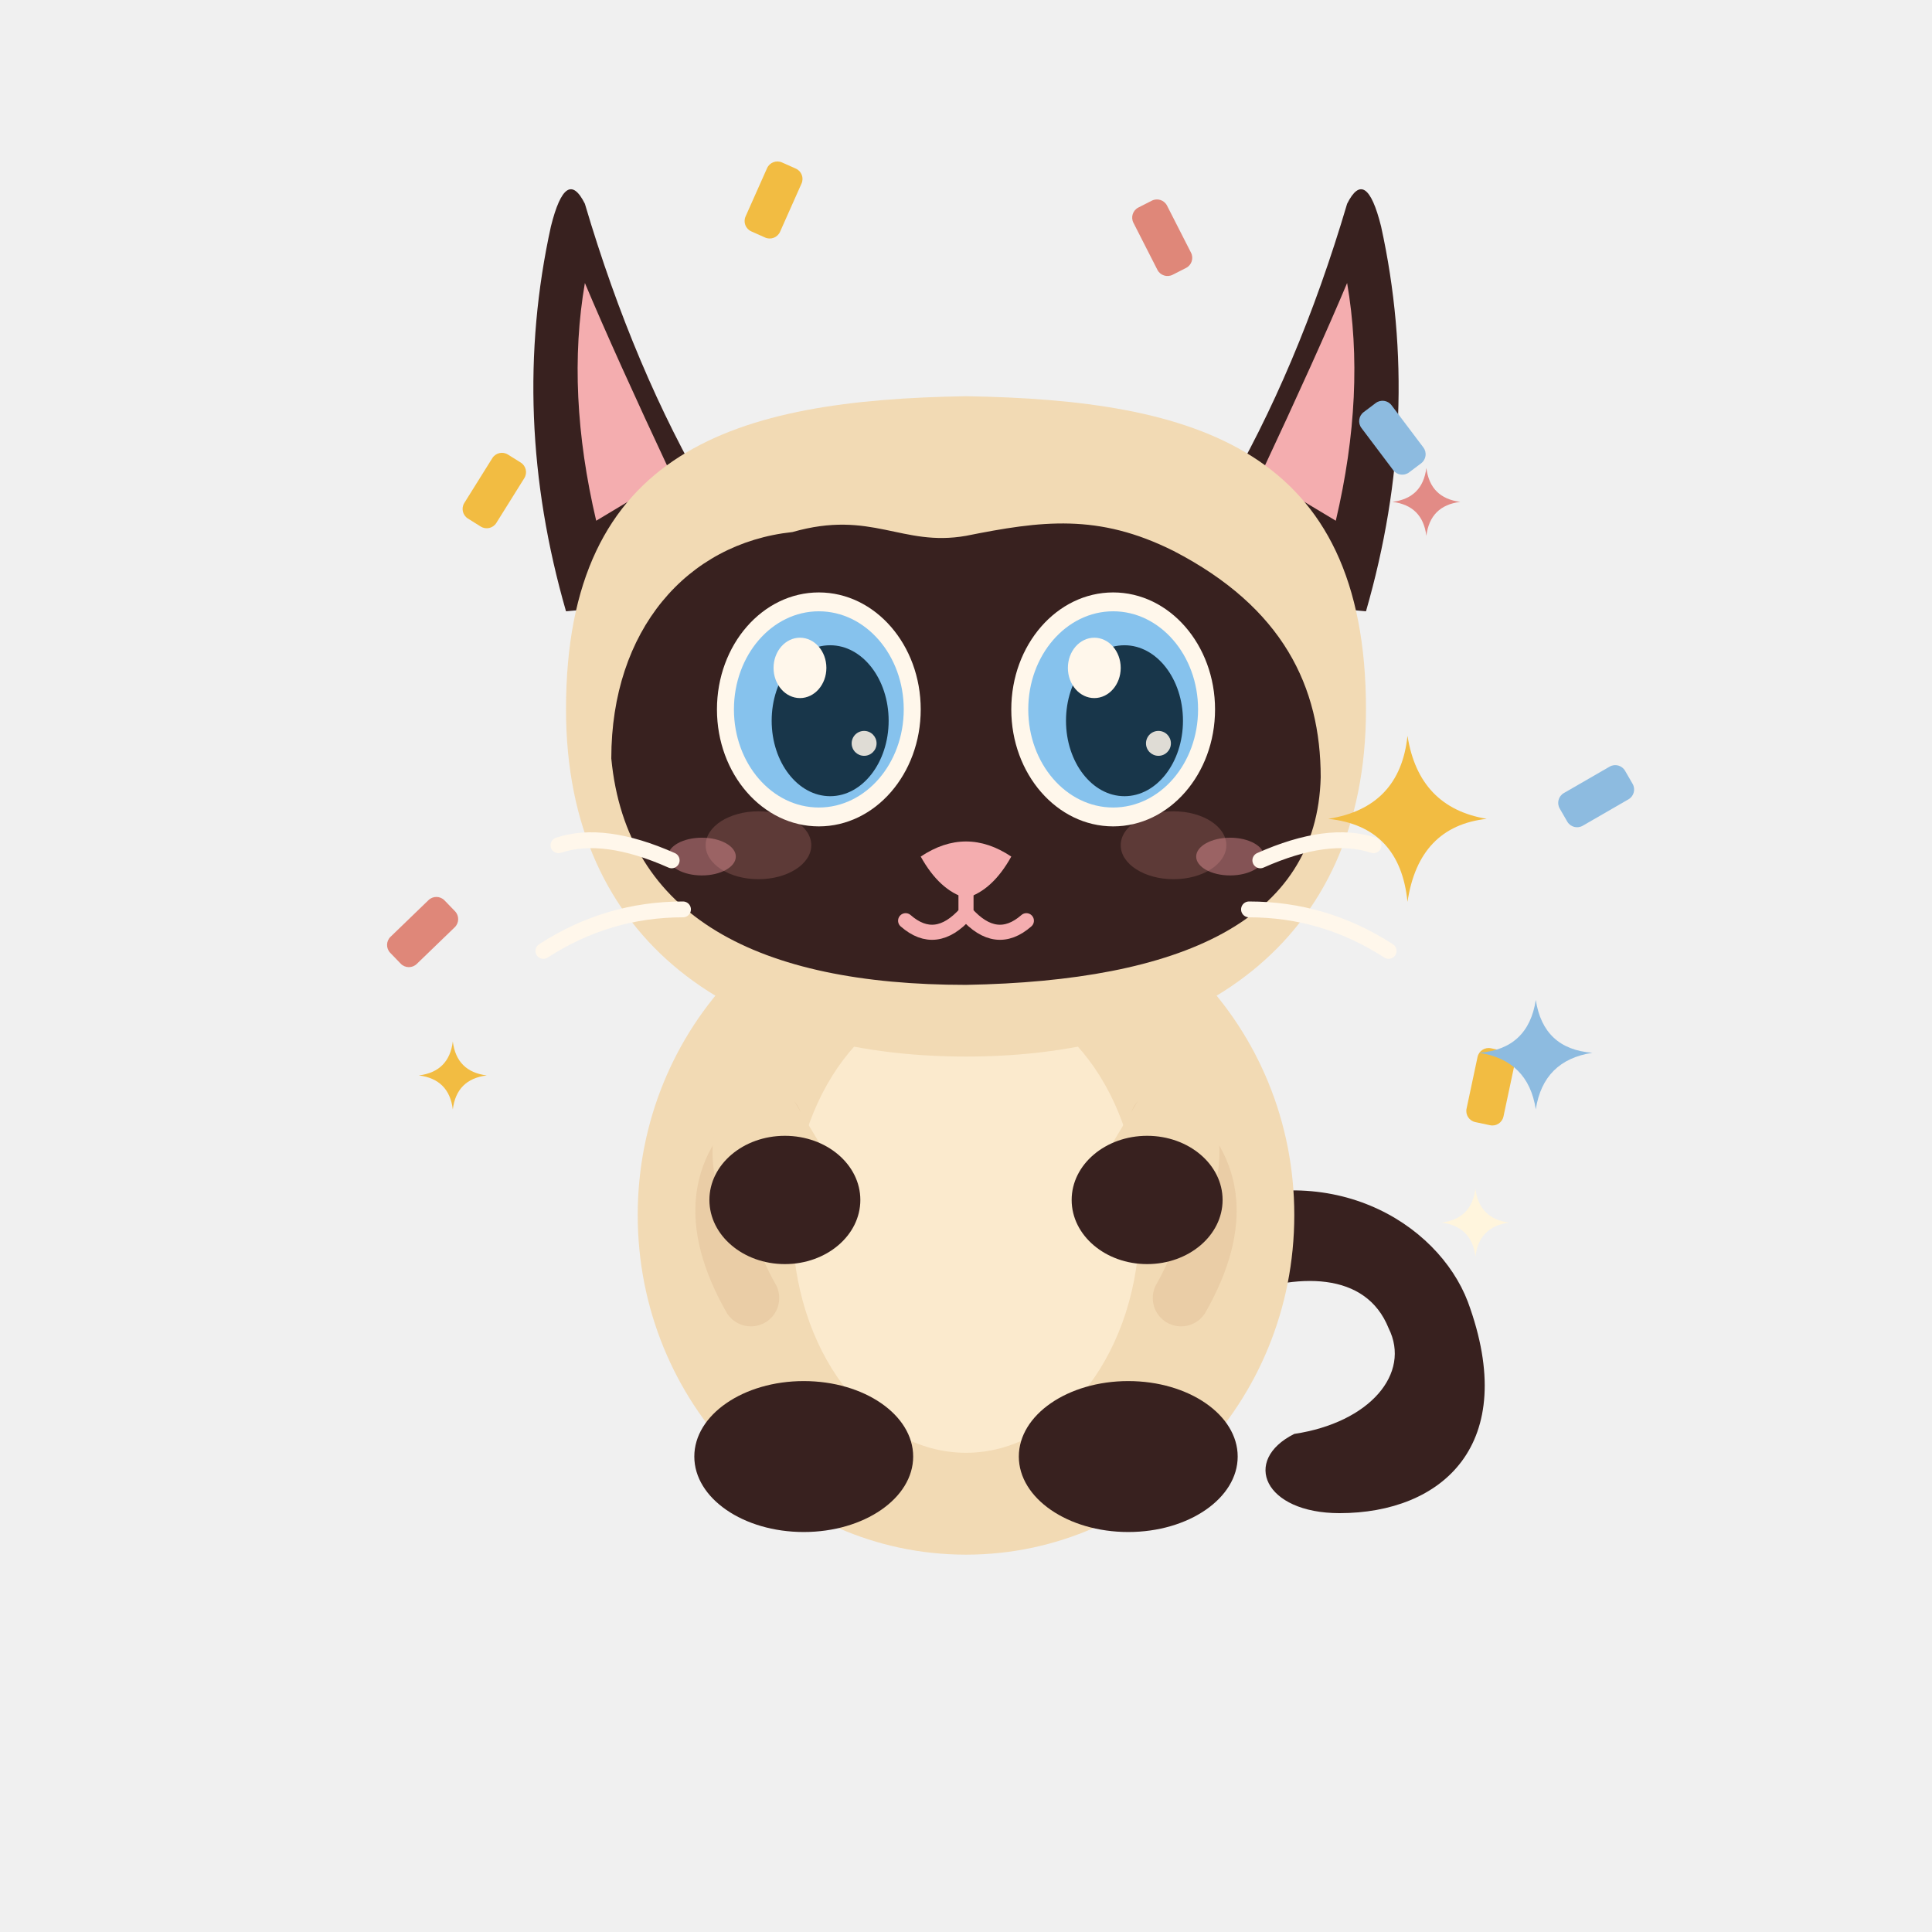
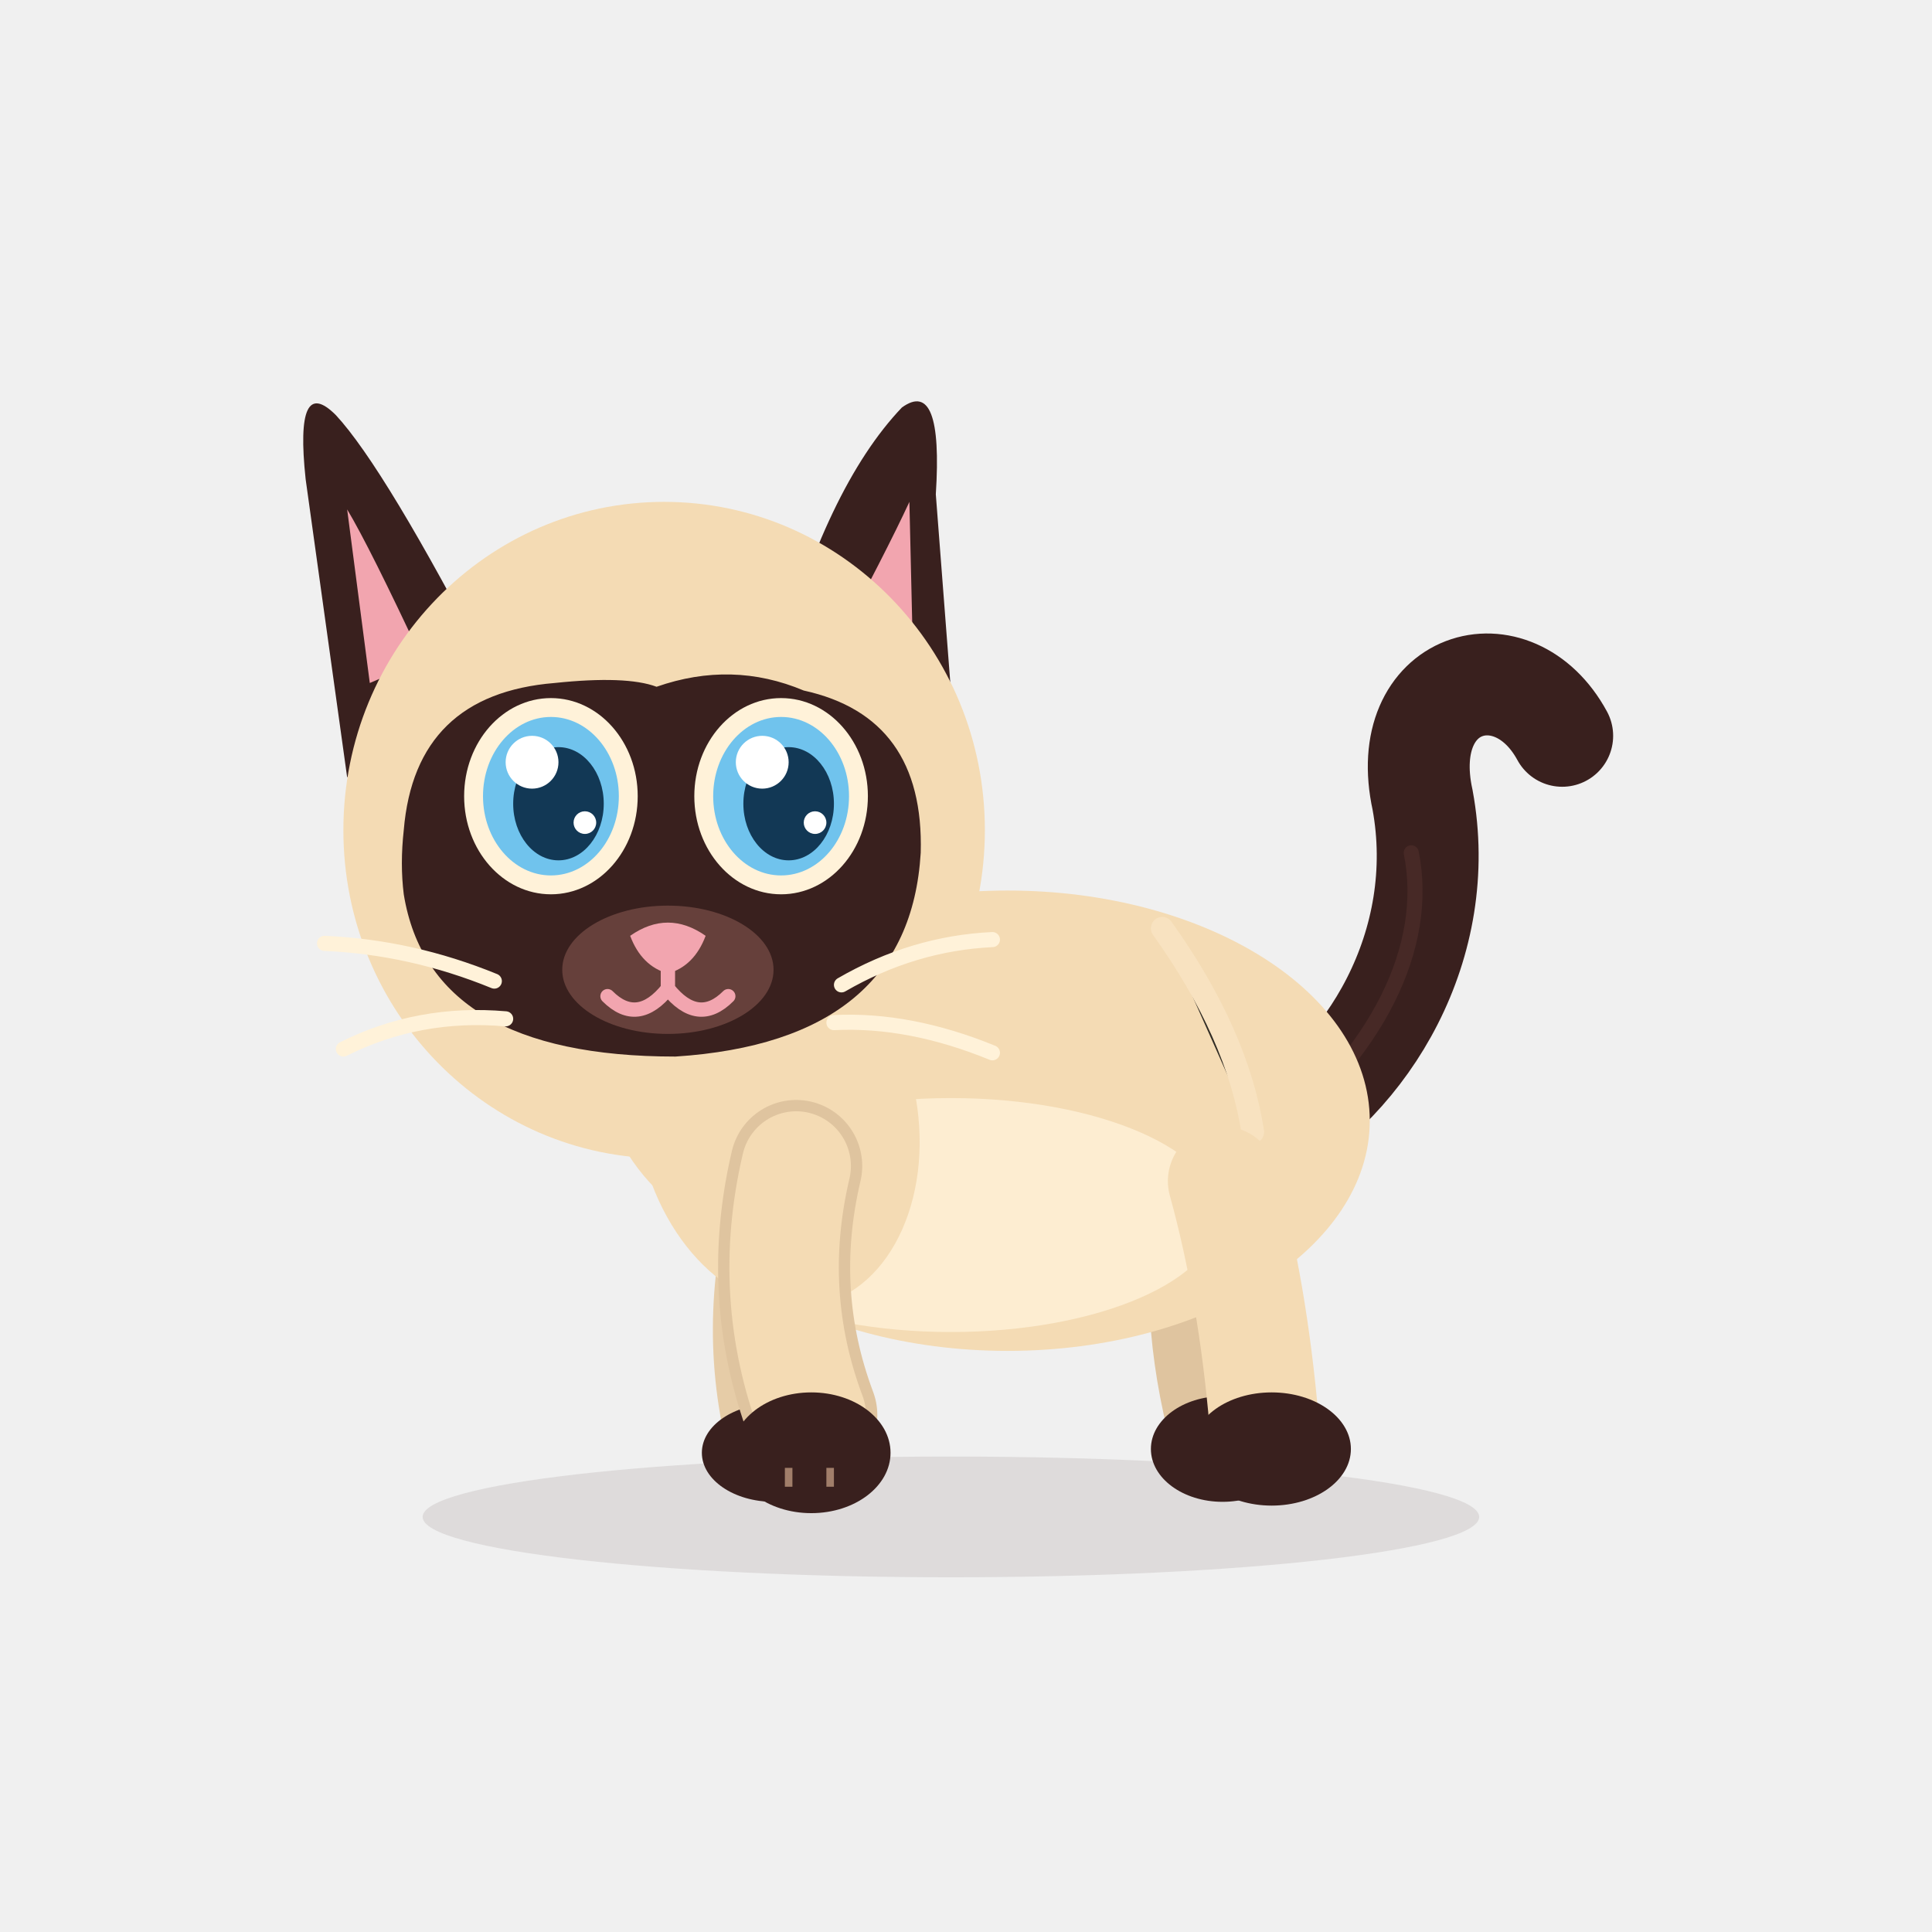
- <svg xmlns="http://www.w3.org/2000/svg" viewBox="0 0 512 512" width="512" height="512" role="img" aria-label="Petit coucou surprise" data-scene="surprise_coucou" data-theme-agnostic="true" data-background="transparent" data-duration="4.5" data-loop="false" data-trigger="rare_surprise">
-   <g id="micro-accents">
-     <g id="spark-a">
-       <path d="M120 276 Q121 284 129 285 Q121 286 120 294 Q119 286 111 285 Q119 284 120 276Z" fill="#F2BC42" />
+ <svg xmlns="http://www.w3.org/2000/svg" viewBox="0 0 512 512" width="512" height="512" role="img" aria-label="Coucou surprise" data-id="surprise_coucou" data-duration="4.6" data-loop="false" data-source-rig="Azami-V4.1">
+   <style>#eyes-shut,#mouth-open,#tongue{opacity:0}#eyes-open,#mouth-smile{opacity:1}</style>
+   <g id="ground-shadow">
+     <ellipse cx="252" cy="402" rx="140" ry="16" fill="#39201E" opacity=".10" />
+   </g>
+   <g id="character">
+     <g id="tail" transform="rotate(0 339 294)">
+       <path d="M334 302 C363 286 384 250 377 212 C370 180 401 171 414 195" stroke="#39201E" stroke-width="27" stroke-linecap="round" fill="none" />
+       <path d="M336 302 C365 279 379 251 374 226" stroke="#6B403A" stroke-width="4" stroke-linecap="round" fill="none" opacity=".28" />
    </g>
-     <g id="spark-b">
-       <path d="M391 315 Q392 323 400 324 Q392 325 391 333 Q390 325 382 324 Q390 323 391 315Z" fill="#FFF5DD" />
+     <g id="back-far" transform="rotate(0 320 322)">
+       <path d="M320 313 Q314 343 322 376" stroke="#DFC49F" stroke-width="26" fill="none" stroke-linecap="round" />
+       <ellipse cx="324" cy="384" rx="19" ry="14" fill="#39201E" />
    </g>
-     <g id="spark-c">
-       <path d="M378 124 Q379 132 387 133 Q379 134 378 142 Q377 134 369 133 Q377 132 378 124Z" fill="#E28B86" />
+     <g id="front-far" transform="rotate(0 210 312)">
+       <path d="M210 309 Q198 344 205 377" stroke="#E6CCA7" stroke-width="27" fill="none" stroke-linecap="round" />
+       <ellipse cx="205" cy="385" rx="19" ry="13" fill="#39201E" />
+     </g>
+     <g id="core" transform="translate(0 0)">
+       <ellipse cx="267" cy="297" rx="96" ry="61" fill="#F4DBB4" />
+       <ellipse cx="252" cy="322" rx="71" ry="31" fill="#FFF2D9" opacity=".78" />
+       <ellipse cx="206" cy="296" rx="37" ry="51" transform="rotate(-12 206 296)" fill="#F4DBB4" />
+       <path d="M308 246 Q328 274 332 300" stroke="#F9E4C3" stroke-width="6" opacity=".8" stroke-linecap="round" />
+     </g>
+     <g id="back-near" transform="rotate(0 324 322)">
+       <path d="M324 313 Q332 342 335 377" stroke="#F4DBB4" stroke-width="29" fill="none" stroke-linecap="round" />
+       <ellipse cx="337" cy="384" rx="21" ry="15" fill="#39201E" />
+     </g>
+     <g id="neck" transform="translate(0 0)">
+       <ellipse cx="196" cy="276" rx="39" ry="51" transform="rotate(-10 196 276)" fill="#F4DBB4" />
+     </g>
+     <g id="head" transform="rotate(0 176 226)">
+       <g id="ear-left" transform="rotate(0 112 164)">
+         <path d="M130 178 Q102 124 89 110 Q78 99 81 127 L92 206Z" fill="#39201E" />
+         <path d="M112 175 Q98 145 92 135 L98 181Z" fill="#F2A5AF" />
+       </g>
+       <g id="ear-right" transform="rotate(0 231 166)">
+         <path d="M206 177 Q219 129 239 108 Q250 100 248 131 L253 196Z" fill="#39201E" />
+         <path d="M220 174 Q235 146 241 133 L242 176Z" fill="#F2A5AF" />
+       </g>
+       <ellipse cx="176" cy="220" rx="85" ry="87" fill="#F4DBB4" />
+       <path d="M107 220 Q110 184 147 181 Q166 179 174 182 Q194 175 213 183 Q245 190 244 226 Q241 276 179 280 Q114 280 107 237 Q106 229 107 220Z" fill="#39201E" />
+       <g id="eyes-open">
+         <g transform="translate(146 211)">
+           <ellipse rx="23" ry="26" fill="#FFF2D9" />
+           <ellipse rx="18" ry="21" fill="#70C3ED" />
+           <ellipse cx="2" cy="2" rx="12" ry="15" fill="#123855" />
+           <circle cx="-5" cy="-9" r="7" fill="#FFFFFF" />
+           <circle cx="9" cy="7" r="3" fill="#FFFFFF" />
+         </g>
+         <g transform="translate(207 211)">
+           <ellipse rx="23" ry="26" fill="#FFF2D9" />
+           <ellipse rx="18" ry="21" fill="#70C3ED" />
+           <ellipse cx="2" cy="2" rx="12" ry="15" fill="#123855" />
+           <circle cx="-5" cy="-9" r="7" fill="#FFFFFF" />
+           <circle cx="9" cy="7" r="3" fill="#FFFFFF" />
+         </g>
+       </g>
+       <g id="eyes-shut" opacity="0">
+         <path d="M125 212 Q146 233 166 212 M187 212 Q207 233 228 212" stroke="#FFF2D9" stroke-width="7" stroke-linecap="round" fill="none" />
+       </g>
+       <ellipse cx="177" cy="257" rx="28" ry="17" fill="#66403B" />
+       <path d="M167 248 Q177 241 187 248 Q184 256 177 258 Q170 256 167 248Z" fill="#F2A5AF" />
+       <g id="mouth-smile" stroke="#F2A5AF" stroke-width="3.8" stroke-linecap="round" fill="none">
+         <path d="M177 257 V262 M177 262 Q169 272 161 264 M177 262 Q185 272 193 264" />
+       </g>
+       <g id="mouth-open" opacity="0">
+         <ellipse cx="177" cy="268" rx="11" ry="13" fill="#8F4357" />
+         <path d="M171 275 Q177 269 183 275" stroke="#F0A7B3" stroke-width="3" stroke-linecap="round" />
+       </g>
+       <g id="tongue" opacity="0">
+         <path d="M175 261 Q165 262 170 275 Q177 283 185 274 Q190 264 181 260Z" fill="#F6A2B0" />
+       </g>
+       <g id="whiskers" stroke="#FFF2D9" stroke-width="4" stroke-linecap="round" fill="none">
+         <path d="M131 260 Q109 251 86 250 M134 270 Q111 268 91 278 M223 261 Q242 250 263 249 M221 271 Q241 270 263 279" />
+       </g>
+     </g>
+     <g id="front-near" transform="rotate(0 210 312)">
+       <path d="M211 309 Q203 343 215 375" stroke="#DFC49F" stroke-width="35" fill="none" stroke-linecap="round" />
+       <path d="M211 309 Q203 343 215 375" stroke="#F4DBB4" stroke-width="29" fill="none" stroke-linecap="round" />
+       <ellipse cx="215" cy="385" rx="21" ry="16" fill="#39201E" />
+       <path d="M209 389 L209 394 M220 389 L220 394" stroke="#F2C8A5" stroke-width="2" opacity=".56" />
    </g>
  </g>
-   <g id="cat-rig">
-     <g id="tail" class="tail">
-       <path d="M317 321 C352 306 381 324 389 345 C403 383 382 401 355 401 C335 401 329 387 343 380 C363 377 374 364 368 352 C362 337 344 337 326 344Z" fill="#38211F" />
-     </g>
-     <g id="body-rig" class="body-rig">
-       <ellipse cx="256" cy="322" rx="87" ry="90" fill="#F2DAB4" />
-       <ellipse cx="256" cy="324" rx="46" ry="61" fill="#FFF0D7" opacity=".72" />
-       <path d="M205 297 Q182 314 199 344" stroke="#E4C49C" stroke-width="15" stroke-linecap="round" fill="none" opacity=".6" />
-       <path d="M307 297 Q330 314 313 344" stroke="#E4C49C" stroke-width="15" stroke-linecap="round" fill="none" opacity=".6" />
-     </g>
-     <g id="feet">
-       <ellipse cx="213" cy="386" rx="29" ry="20" fill="#38211F" />
-       <ellipse cx="299" cy="386" rx="29" ry="20" fill="#38211F" />
-     </g>
-     <g id="arms">
-       <g id="arm-left" class="arm-left">
-         <path d="M193 289 Q183 308 197 330 Q201 337 218 330 Q232 323 219 306 L207 286Z" fill="#F2DAB4" />
-         <ellipse cx="208" cy="318" rx="20" ry="17" fill="#38211F" />
-       </g>
-       <g id="arm-right" class="arm-right">
-         <path d="M319 289 Q329 308 315 330 Q311 337 294 330 Q280 323 293 306 L305 286Z" fill="#F2DAB4" />
-         <ellipse cx="304" cy="318" rx="20" ry="17" fill="#38211F" />
-       </g>
-     </g>
-     <g id="head-rig" class="head-rig">
-       <g id="ear-left" class="ear-left">
-         <path d="M188 132 Q168 98 155 54 Q150 44 146 60 Q135 110 150 162 L194 158Z" fill="#38211F" />
-         <path d="M178 126 Q163 94 155 75 Q150 104 158 138Z" fill="#F4ADAF" />
-       </g>
-       <g id="ear-right" class="ear-right">
-         <path d="M324 132 Q344 98 357 54 Q362 44 366 60 Q377 110 362 162 L318 158Z" fill="#38211F" />
-         <path d="M334 126 Q349 94 357 75 Q362 104 354 138Z" fill="#F4ADAF" />
-       </g>
-       <path d="M150 188 C150 119 195 106 256 105 C317 106 362 119 362 188 C362 250 317 280 256 280 C195 280 150 250 150 188Z" fill="#F2DAB4" />
-       <path d="M162 201 C162 167 182 144 210 141 C231 135 239 145 256 142 C276 138 291 136 311 146 C340 161 350 182 350 206 C349 244 313 260 256 261 C201 261 166 243 162 201Z" fill="#38211F" />
-       <ellipse cx="201" cy="224" rx="14" ry="9" fill="#67413E" opacity=".77" />
-       <ellipse cx="311" cy="224" rx="14" ry="9" fill="#67413E" opacity=".77" />
-       <g id="eyes-open" opacity="1">
-         <g class="eye" transform="translate(217 188)">
-           <ellipse rx="27" ry="31" fill="#FFF7EB" />
-           <ellipse rx="22.5" ry="26" fill="#86C2ED" />
-           <ellipse cx="3" cy="3" rx="15.5" ry="20" fill="#18364A" />
-           <ellipse cx="-5" cy="-11" rx="7" ry="8" fill="#FFF7EB" />
-           <circle cx="12" cy="9" r="3.3" fill="#FFF7EB" opacity=".86" />
-         </g>
-         <g class="eye" transform="translate(295 188)">
-           <ellipse rx="27" ry="31" fill="#FFF7EB" />
-           <ellipse rx="22.5" ry="26" fill="#86C2ED" />
-           <ellipse cx="3" cy="3" rx="15.5" ry="20" fill="#18364A" />
-           <ellipse cx="-5" cy="-11" rx="7" ry="8" fill="#FFF7EB" />
-           <circle cx="12" cy="9" r="3.3" fill="#FFF7EB" opacity=".86" />
-         </g>
-       </g>
-       <g id="eyes-sleepy" opacity="0">
-         <path d="M192 192 Q215 215 240 191" stroke="#FFF7EB" stroke-width="7" stroke-linecap="round" fill="none" />
-         <path d="M272 191 Q297 215 320 192" stroke="#FFF7EB" stroke-width="7" stroke-linecap="round" fill="none" />
-       </g>
-       <g id="nose">
-         <path d="M244 227 Q256 219 268 227 Q263 236 256 238 Q249 236 244 227Z" fill="#F4ADAF" />
-       </g>
-       <g id="smile" opacity="1">
-         <path d="M256 237 V242 M256 242 Q248 251 240 244 M256 242 Q264 251 272 244" stroke="#F4ADAF" stroke-width="4" stroke-linecap="round" fill="none" />
-       </g>
-       <g id="meow-mouth" opacity="0">
-         <ellipse cx="256" cy="249" rx="11" ry="13" fill="#8C4F56" />
-         <path d="M251 257 Q256 251 261 257" stroke="#F4ADAF" stroke-width="4" stroke-linecap="round" fill="none" />
-       </g>
-       <g id="cheek-blush" opacity="0.38">
-         <ellipse cx="186" cy="227" rx="9" ry="5" fill="#FFA6AE" />
-         <ellipse cx="326" cy="227" rx="9" ry="5" fill="#FFA6AE" />
-       </g>
-       <g id="whiskers" fill="none" stroke="#FFF7EB" stroke-linecap="round" stroke-width="4.2">
-         <path d="M178 228 Q160 220 148 224 M181 241 Q161 241 144 252 M334 228 Q352 220 364 224 M331 241 Q351 241 368 252" />
-       </g>
-     </g>
-   </g>
-   <g id="fx-layer">
-     <g id="confetti">
-       <g transform="translate(131 130) rotate(32)">
-         <rect x="-5" y="-10" width="10" height="20" rx="3" fill="#F2BC42" />
-       </g>
-       <g transform="translate(369 116) rotate(-37)">
-         <rect x="-5" y="-10" width="10" height="20" rx="3" fill="#8DBBE0" />
-       </g>
-       <g transform="translate(112 247) rotate(46)">
-         <rect x="-5" y="-10" width="10" height="20" rx="3" fill="#DF8779" />
-       </g>
-       <g transform="translate(395 288) rotate(12)">
-         <rect x="-5" y="-10" width="10" height="20" rx="3" fill="#F2BC42" />
-       </g>
-       <g transform="translate(205 53) rotate(24)">
-         <rect x="-5" y="-10" width="10" height="20" rx="3" fill="#F2BC42" />
-       </g>
-       <g transform="translate(308 63) rotate(-27)">
-         <rect x="-5" y="-10" width="10" height="20" rx="3" fill="#DF8779" />
-       </g>
-       <g transform="translate(423 211) rotate(60)">
-         <rect x="-5" y="-10" width="10" height="20" rx="3" fill="#8DBBE0" />
-       </g>
-     </g>
-   </g>
-   <g id="peek-spark" opacity="1">
-     <path d="M373 195 Q376 214 394 217 Q376 219 373 239 Q371 219 352 217 Q371 214 373 195Z" fill="#F2BC42" />
-     <path d="M407 265 Q409 278 422 279 Q409 281 407 294 Q405 281 392 279 Q405 278 407 265Z" fill="#8DBBE0" />
+   <g id="prop-wave" opacity="0">
+     <path d="M328 350q-4 -26 5 -29 8 -3 10 17v-44q3 -8 9 -4l6 40 3 -40q3 -10 11 -5l2 43q6 -29 15 -24 8 7 -4 33 24 -20 28 -12 7 15 -26 40 -13 18 -42 7Z" fill="#F4DBB4" stroke="#172B42" stroke-width="5" stroke-linejoin="round" />
  </g>
</svg>
